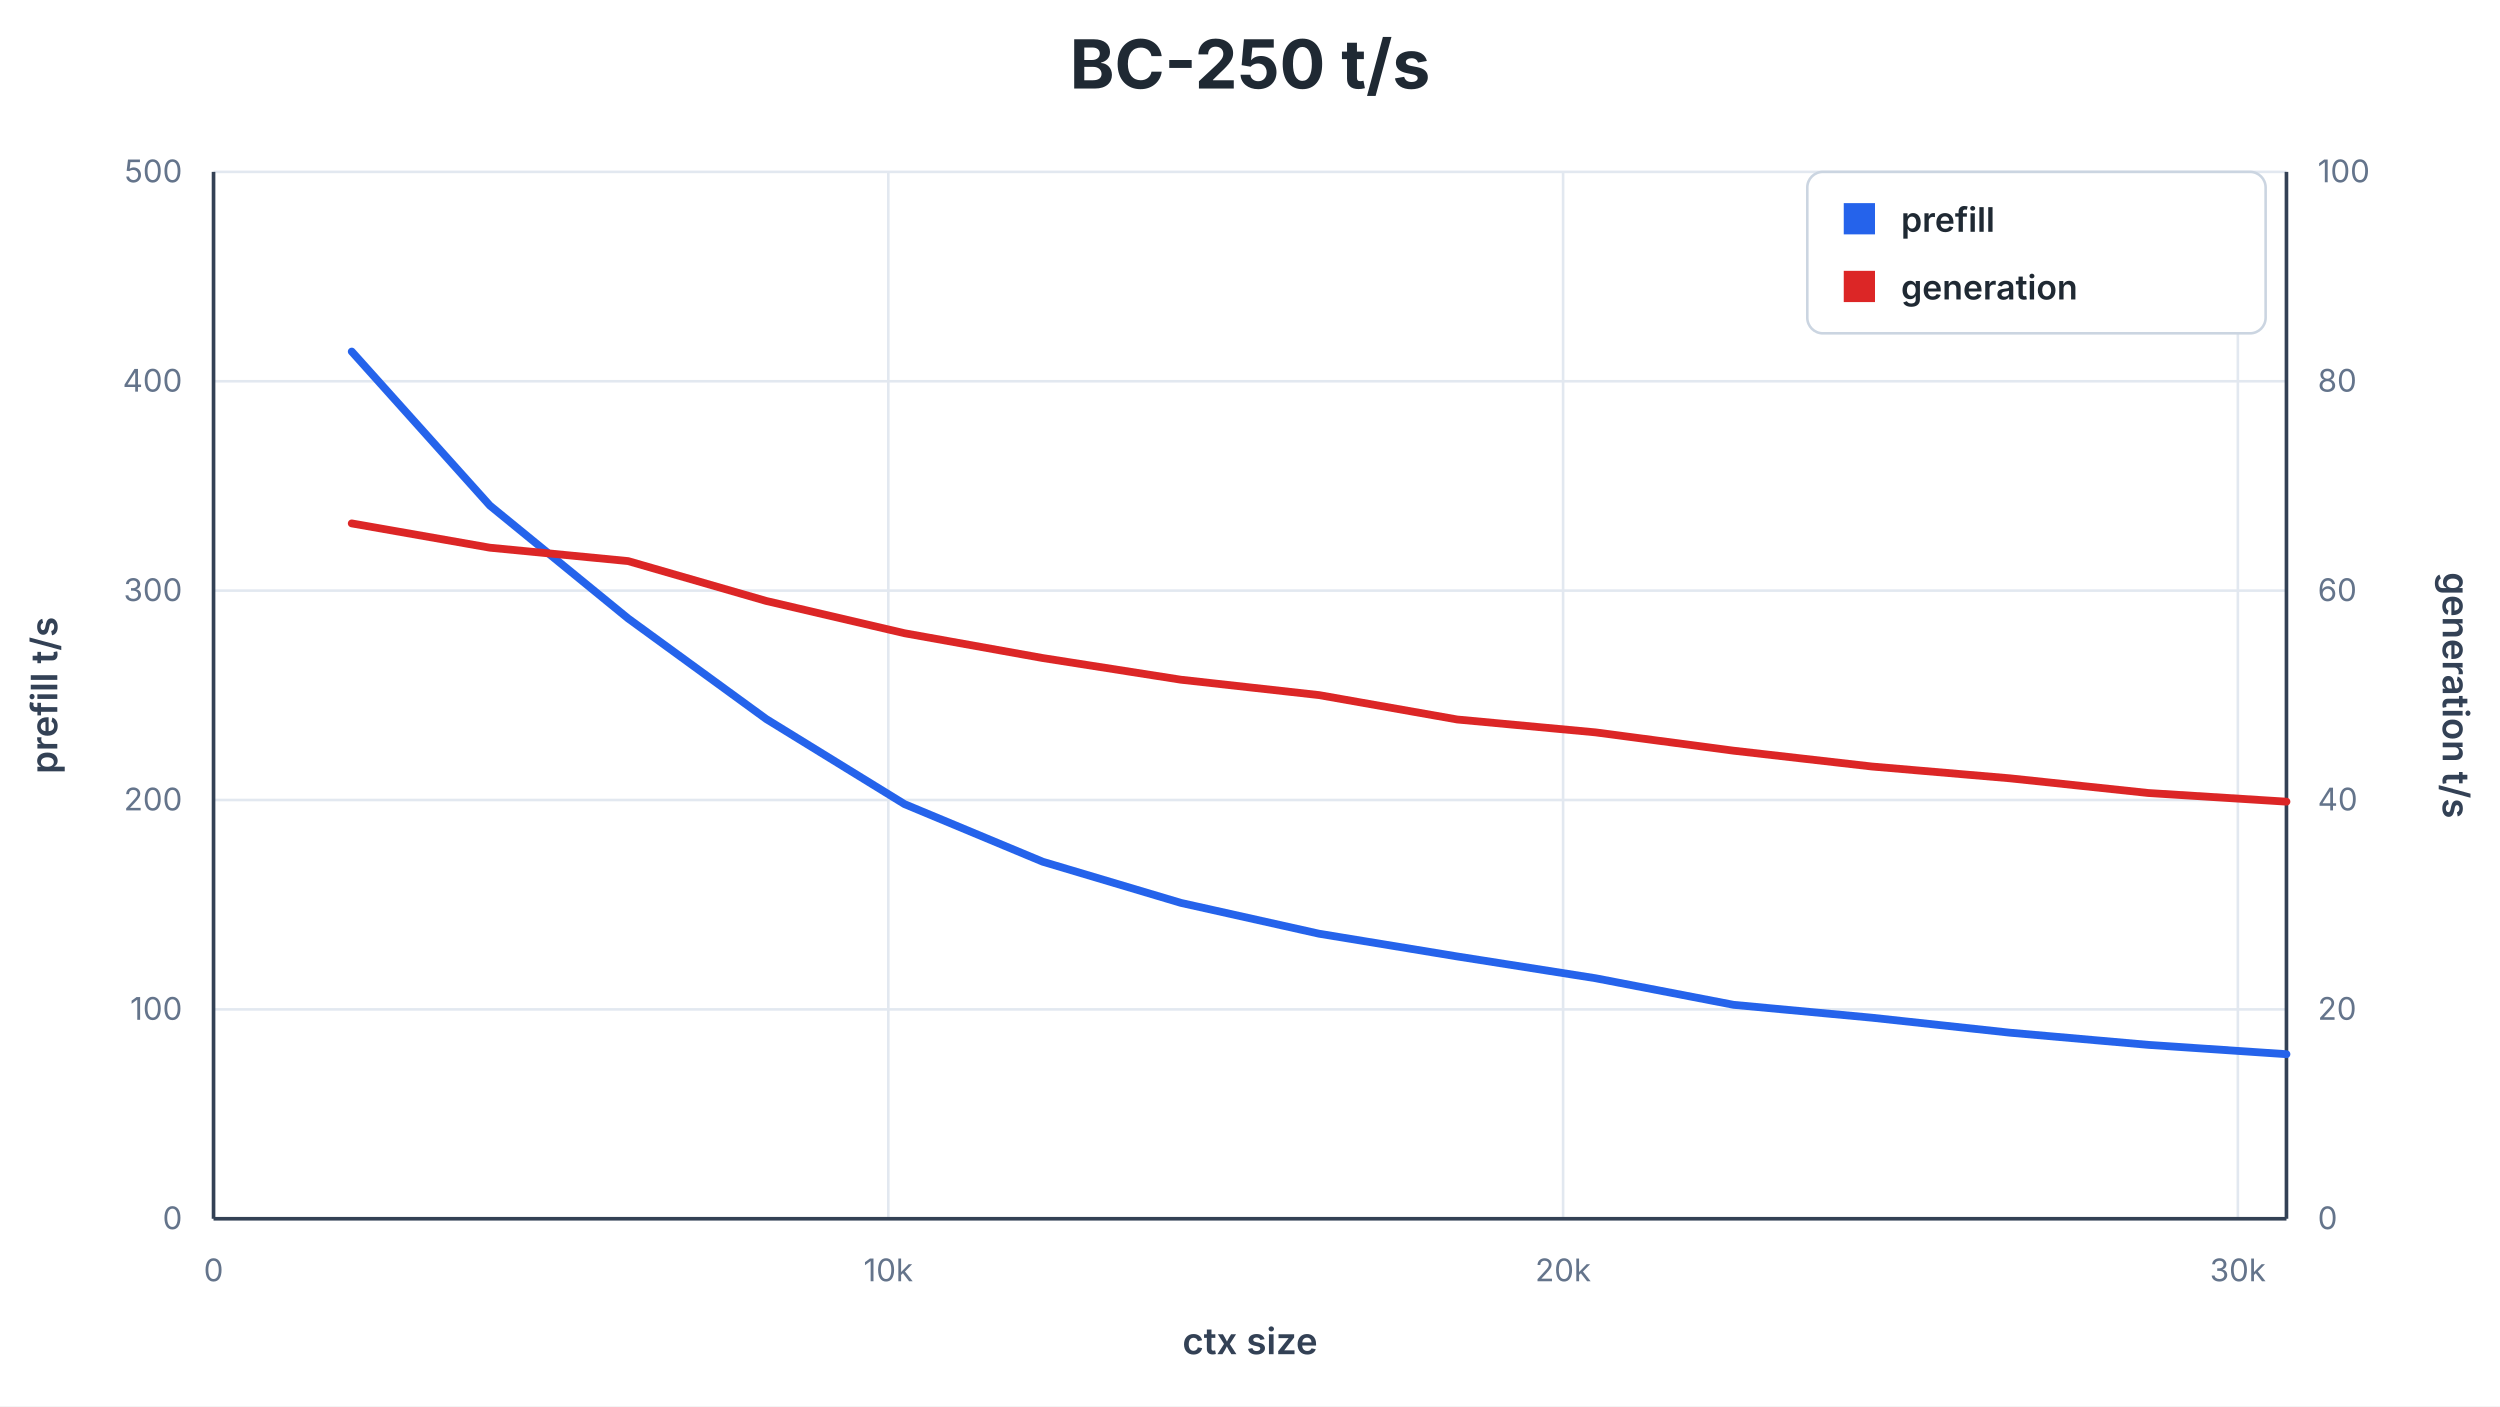
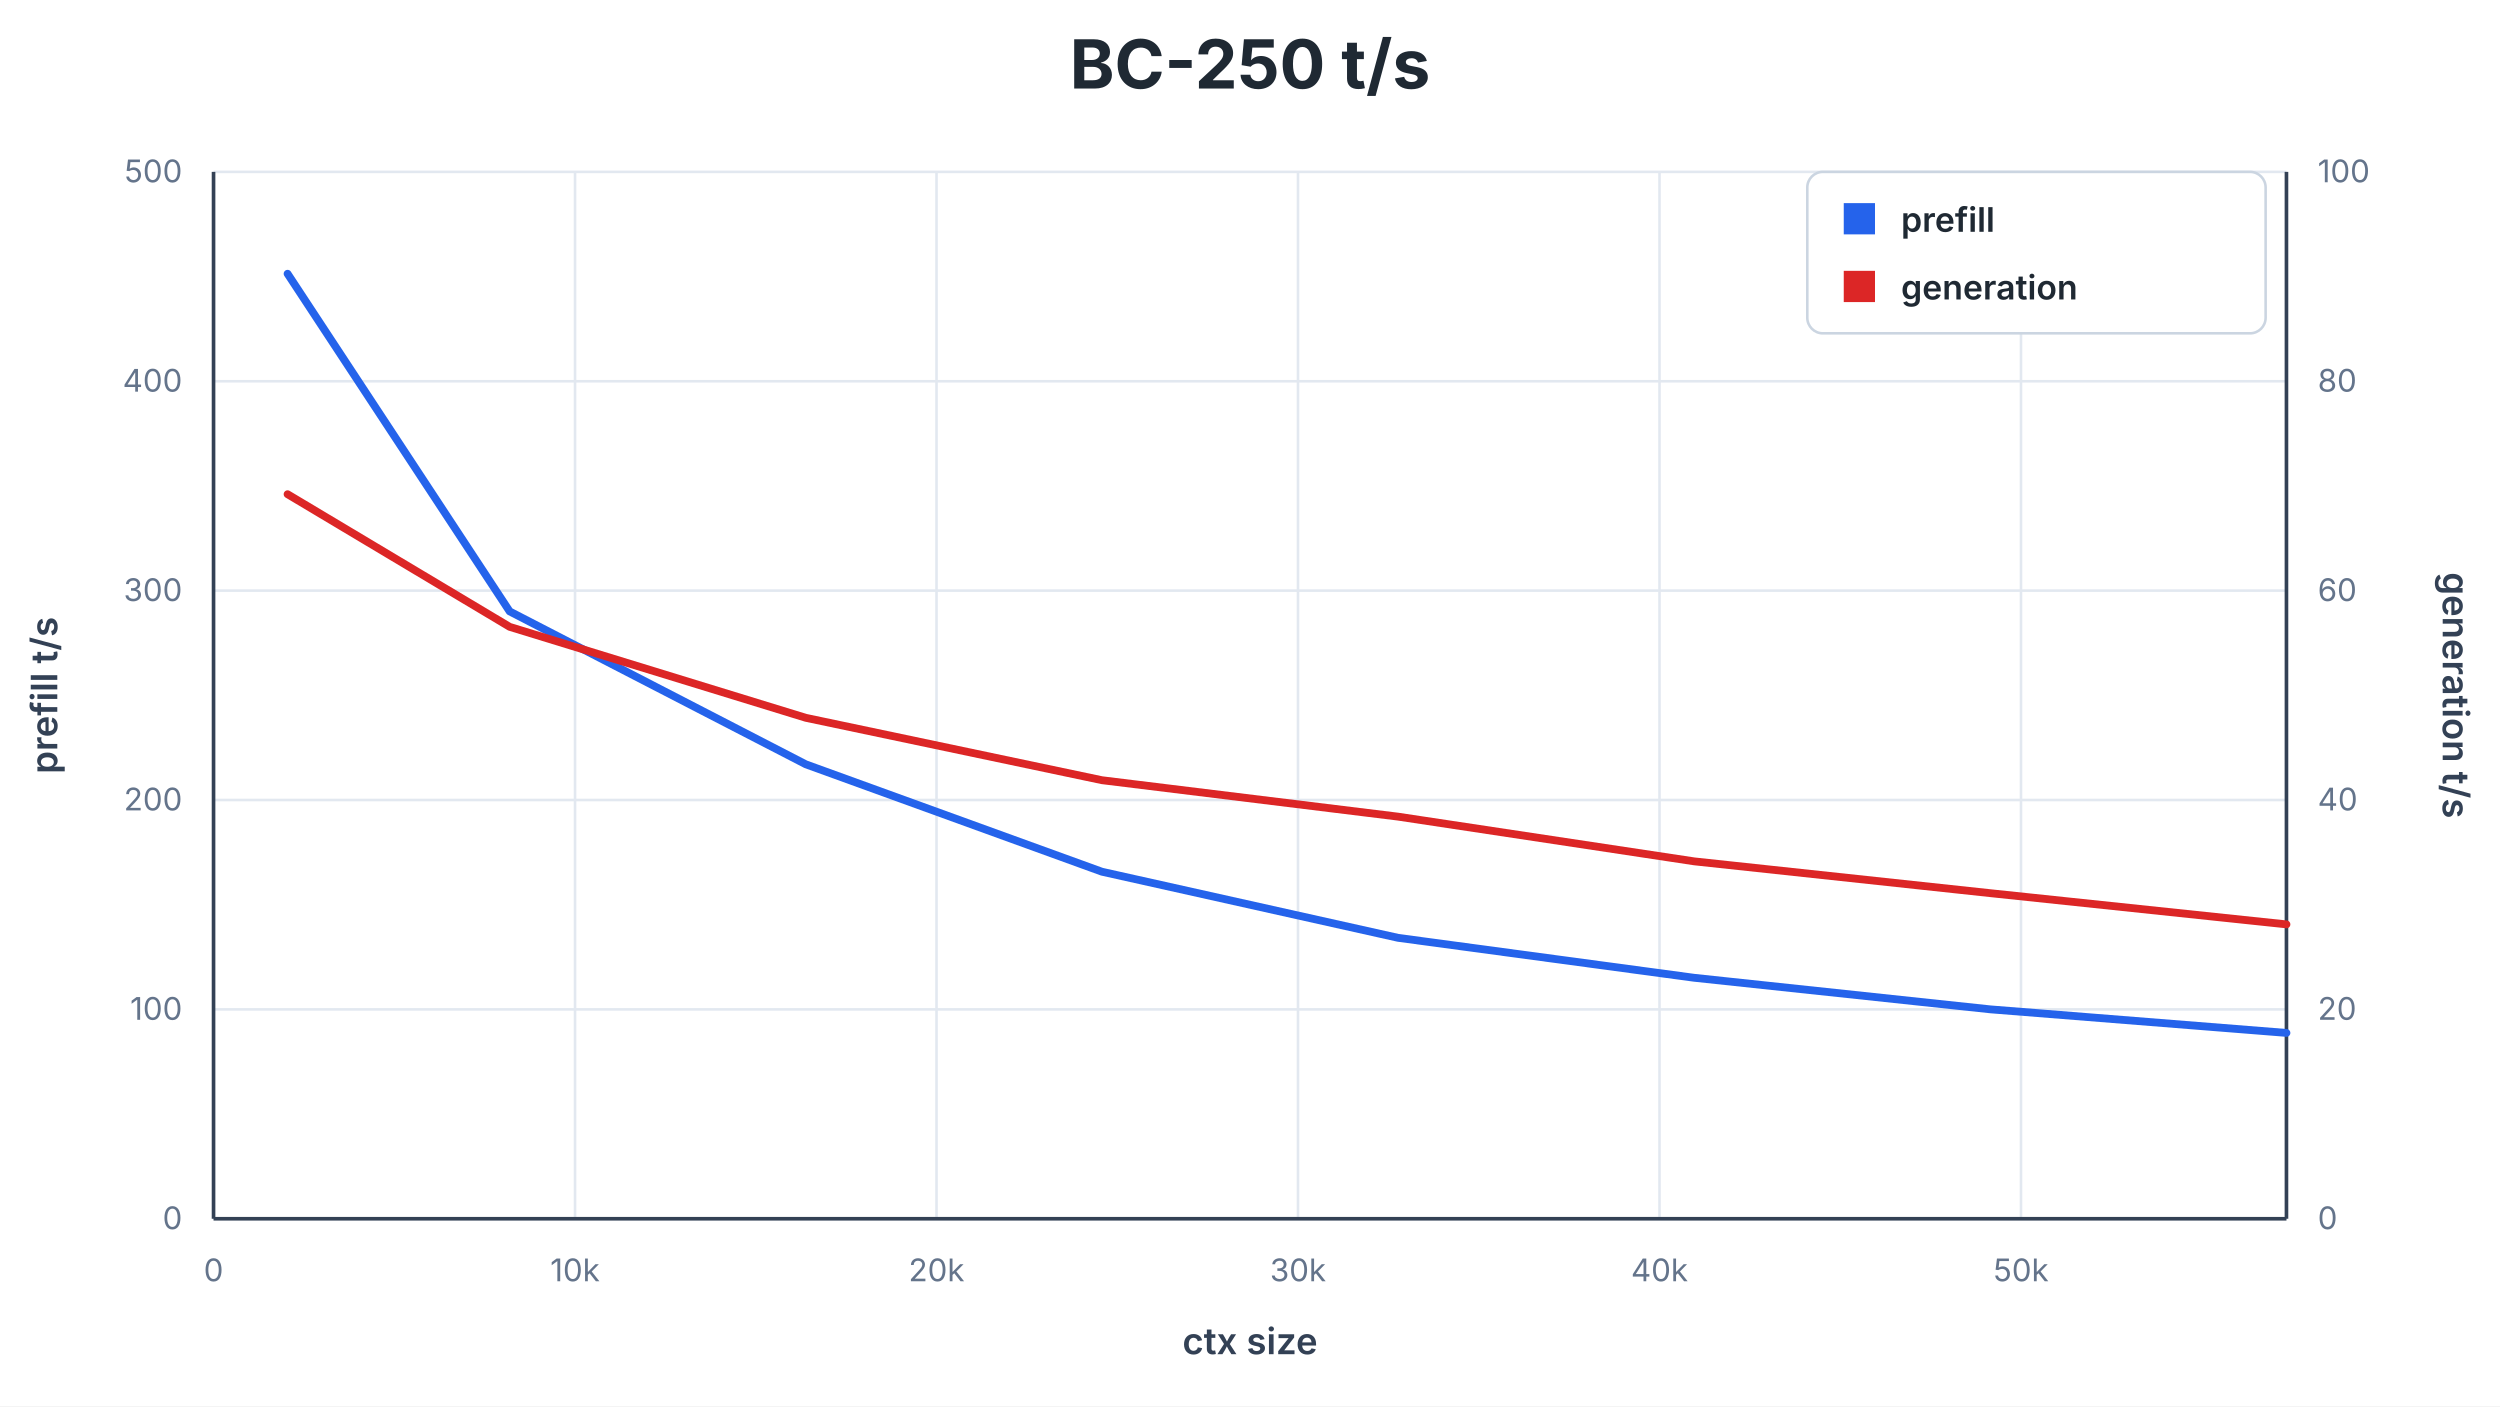
<svg xmlns="http://www.w3.org/2000/svg" width="960" height="540" viewBox="0 0 960 540">
  <style>
text { font-family: -apple-system, BlinkMacSystemFont, 'Segoe UI', sans-serif; }
.title { font-size: 26px; font-weight: 700; fill: #1f2933; }
.axis-label { font-size: 14px; font-weight: 600; fill: #334155; }
.tick { font-size: 12px; fill: #64748b; }
.legend { font-size: 13px; font-weight: 600; fill: #1f2933; }
</style>
  <rect width="960" height="540" fill="#ffffff" />
  <text class="title" x="480.0" y="34" text-anchor="middle">BC-250 t/s</text>
  <line x1="82" y1="468.00" x2="878" y2="468.00" stroke="#e2e8f0" stroke-width="1" />
  <text class="tick" x="70" y="472.00" text-anchor="end">0</text>
  <line x1="82" y1="387.60" x2="878" y2="387.60" stroke="#e2e8f0" stroke-width="1" />
  <text class="tick" x="70" y="391.60" text-anchor="end">100</text>
  <line x1="82" y1="307.20" x2="878" y2="307.20" stroke="#e2e8f0" stroke-width="1" />
  <text class="tick" x="70" y="311.20" text-anchor="end">200</text>
  <line x1="82" y1="226.80" x2="878" y2="226.80" stroke="#e2e8f0" stroke-width="1" />
  <text class="tick" x="70" y="230.80" text-anchor="end">300</text>
  <line x1="82" y1="146.40" x2="878" y2="146.40" stroke="#e2e8f0" stroke-width="1" />
  <text class="tick" x="70" y="150.40" text-anchor="end">400</text>
  <line x1="82" y1="66.00" x2="878" y2="66.00" stroke="#e2e8f0" stroke-width="1" />
  <text class="tick" x="70" y="70.00" text-anchor="end">500</text>
  <text class="tick" x="890" y="472.00" text-anchor="start">0</text>
  <text class="tick" x="890" y="391.60" text-anchor="start">20</text>
  <text class="tick" x="890" y="311.20" text-anchor="start">40</text>
  <text class="tick" x="890" y="230.80" text-anchor="start">60</text>
  <text class="tick" x="890" y="150.40" text-anchor="start">80</text>
  <text class="tick" x="890" y="70.00" text-anchor="start">100</text>
  <line x1="82.00" y1="66" x2="82.00" y2="468" stroke="#e2e8f0" stroke-width="1" />
  <text class="tick" x="82.00" y="492" text-anchor="middle">0</text>
-   <line x1="341.11" y1="66" x2="341.11" y2="468" stroke="#e2e8f0" stroke-width="1" />
-   <text class="tick" x="341.11" y="492" text-anchor="middle">10k</text>
-   <line x1="600.23" y1="66" x2="600.23" y2="468" stroke="#e2e8f0" stroke-width="1" />
-   <text class="tick" x="600.23" y="492" text-anchor="middle">20k</text>
-   <line x1="859.34" y1="66" x2="859.34" y2="468" stroke="#e2e8f0" stroke-width="1" />
-   <text class="tick" x="859.34" y="492" text-anchor="middle">30k</text>
+   <line x1="220.81" y1="66" x2="220.81" y2="468" stroke="#e2e8f0" stroke-width="1" />
+   <text class="tick" x="220.81" y="492" text-anchor="middle">10k</text>
+   <line x1="359.62" y1="66" x2="359.62" y2="468" stroke="#e2e8f0" stroke-width="1" />
+   <text class="tick" x="359.62" y="492" text-anchor="middle">20k</text>
+   <line x1="498.43" y1="66" x2="498.43" y2="468" stroke="#e2e8f0" stroke-width="1" />
+   <text class="tick" x="498.43" y="492" text-anchor="middle">30k</text>
+   <line x1="637.25" y1="66" x2="637.25" y2="468" stroke="#e2e8f0" stroke-width="1" />
+   <text class="tick" x="637.25" y="492" text-anchor="middle">40k</text>
+   <line x1="776.06" y1="66" x2="776.06" y2="468" stroke="#e2e8f0" stroke-width="1" />
+   <text class="tick" x="776.06" y="492" text-anchor="middle">50k</text>
  <line x1="82" y1="66" x2="82" y2="468" stroke="#334155" stroke-width="1.4" />
  <line x1="878" y1="66" x2="878" y2="468" stroke="#334155" stroke-width="1.4" />
  <line x1="82" y1="468" x2="878" y2="468" stroke="#334155" stroke-width="1.4" />
  <text class="axis-label" x="480.0" y="520" text-anchor="middle">ctx size</text>
  <text class="axis-label" x="22" y="267.0" text-anchor="middle" transform="rotate(-90 22 267.0)">prefill t/s</text>
  <text class="axis-label" x="938" y="267.0" text-anchor="middle" transform="rotate(90 938 267.0)">generation t/s</text>
-   <polyline fill="none" stroke="#2563eb" stroke-width="3" stroke-linecap="round" stroke-linejoin="round" points="135.07,135.00 188.13,194.15 241.20,237.49 294.27,276.13 347.33,308.78 400.40,330.90 453.47,346.71 506.53,358.55 559.60,367.28 612.67,375.64 665.73,385.86 718.80,390.80 771.87,396.56 824.93,401.23 878.00,404.81" />
-   <polyline fill="none" stroke="#dc2626" stroke-width="3" stroke-linecap="round" stroke-linejoin="round" points="135.07,200.99 188.13,210.32 241.20,215.46 294.27,230.78 347.33,243.16 400.40,252.69 453.47,261.01 506.53,266.92 559.60,276.29 612.67,281.23 665.73,288.27 718.80,294.34 771.87,298.88 824.93,304.51 878.00,307.84" />
+   <polyline fill="none" stroke="#2563eb" stroke-width="3" stroke-linecap="round" stroke-linejoin="round" points="110.43,105.12 195.71,234.78 309.43,293.50 423.14,334.74 536.86,360.13 650.57,375.47 764.29,387.59 878.00,396.64" />
+   <polyline fill="none" stroke="#dc2626" stroke-width="3" stroke-linecap="round" stroke-linejoin="round" points="110.43,189.78 195.71,240.71 309.43,275.64 423.14,299.60 536.86,313.59 650.57,330.76 764.29,342.98 878.00,354.96" />
  <rect x="694" y="66" width="176" height="62" rx="6" fill="#ffffff" stroke="#cbd5e1" />
  <rect x="708" y="78" width="12" height="12" fill="#2563eb" />
  <text class="legend" x="730" y="89">prefill</text>
  <rect x="708" y="104" width="12" height="12" fill="#dc2626" />
  <text class="legend" x="730" y="115">generation</text>
</svg>
